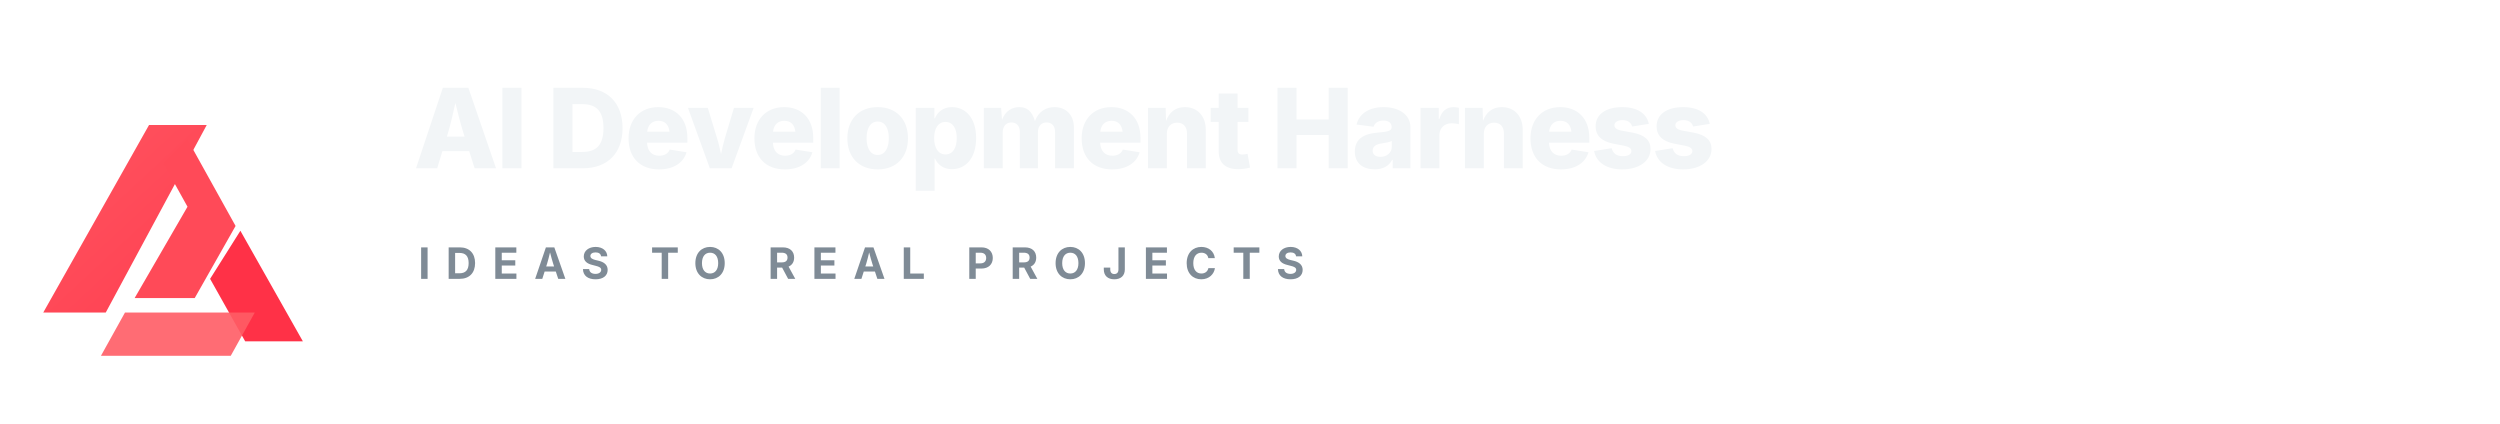
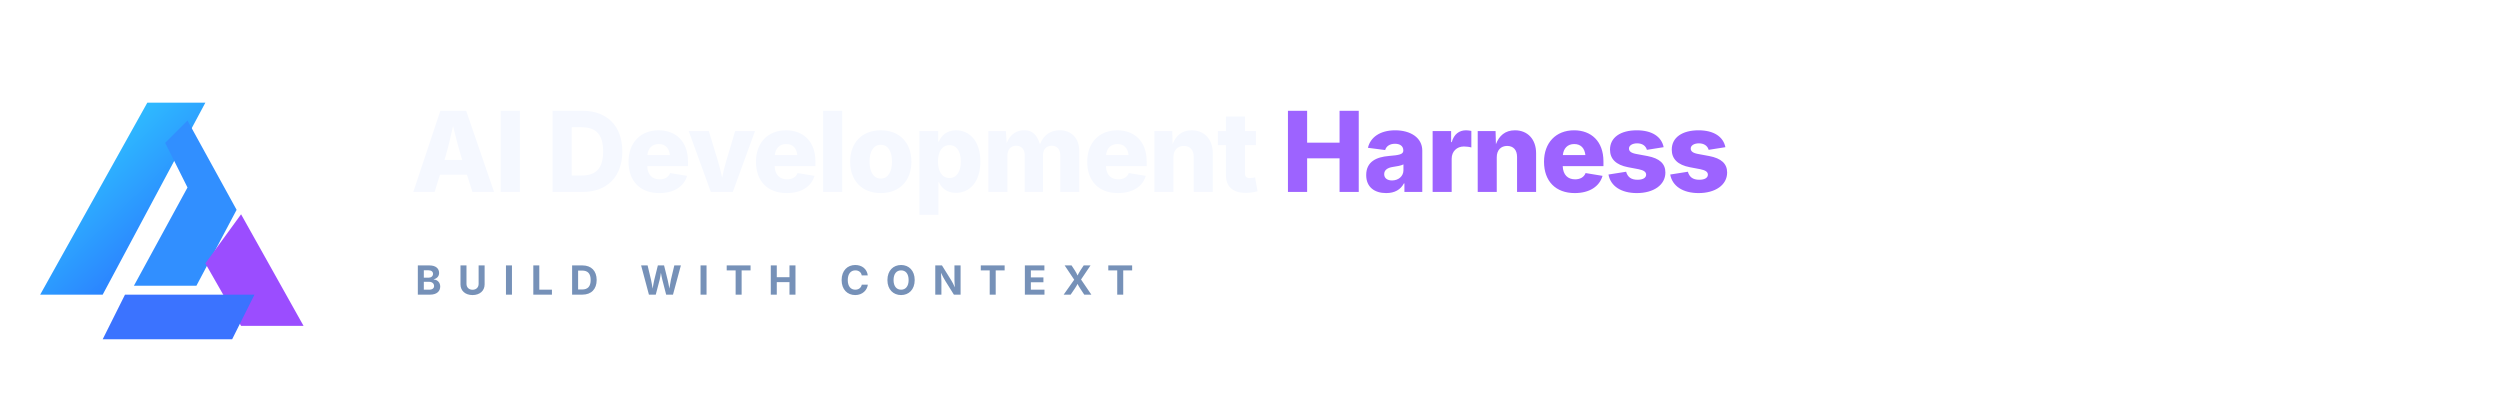
- <svg xmlns="http://www.w3.org/2000/svg" viewBox="0 0 520 88" role="img" aria-label="AI Development Harness">
+ <svg xmlns="http://www.w3.org/2000/svg" viewBox="0 0 560 90" role="img" aria-label="AI Development Harness">
  <defs>
-     <linearGradient id="lg" x1="5" y1="8" x2="70" y2="78" gradientUnits="userSpaceOnUse">
-       <stop stop-color="#ff5963" />
-       <stop offset="1" stop-color="#ff3147" />
+     <linearGradient id="lg" x1="6" y1="8" x2="76" y2="80" gradientUnits="userSpaceOnUse">
+       <stop stop-color="#31f2ff" />
+       <stop offset=".5" stop-color="#2b80ff" />
+       <stop offset="1" stop-color="#b047ff" />
    </linearGradient>
  </defs>
-   <g transform="translate(2 6)">
-     <path d="M7 59 29 20h12L20 59H7Z" fill="url(#lg)" />
-     <path d="m37 23 10 18-8.5 15H26l11-19-5-9 5-5Z" fill="#ff4a58" />
-     <path d="m48 42 13 23H49L41.7 52 48 42Z" fill="#ff3147" />
-     <path d="M24 59h27l-5 9H19l5-9Z" fill="#ff5c65" opacity=".9" />
+   <g transform="translate(2 5)">
+     <path d="M7 61 31 18h13L21 61H7Z" fill="url(#lg)" />
+     <path d="m40 22 11 20-9 17H28l12-22-5-10 5-5Z" fill="#318fff" />
+     <path d="m52 43 14 25H52L44 54l8-11Z" fill="#9b4dff" />
+     <path d="M26 61h29l-5 10H21l5-10Z" fill="#3b73ff" />
  </g>
-   <g fill="#f2f5f7" font-family="Inter,Segoe UI,Arial,sans-serif">
-     <text x="86" y="35" font-size="23" font-weight="780" letter-spacing="-.5">AI Development Harness</text>
-     <text x="87" y="58" font-size="9" font-weight="650" letter-spacing="3.2" fill="#7f8b96">IDEAS TO REAL PROJECTS</text>
+   <g fill="#f5f8ff" font-family="Inter,Segoe UI,Arial,sans-serif">
+     <text x="92" y="43" font-size="25" font-weight="780" letter-spacing="-.5">AI Development <tspan fill="#9d63ff">Harness</tspan>
+     </text>
+     <text x="93" y="66" font-size="9" font-weight="700" letter-spacing="3.6" fill="#7691b8">BUILD WITH CONTEXT</text>
  </g>
</svg>
